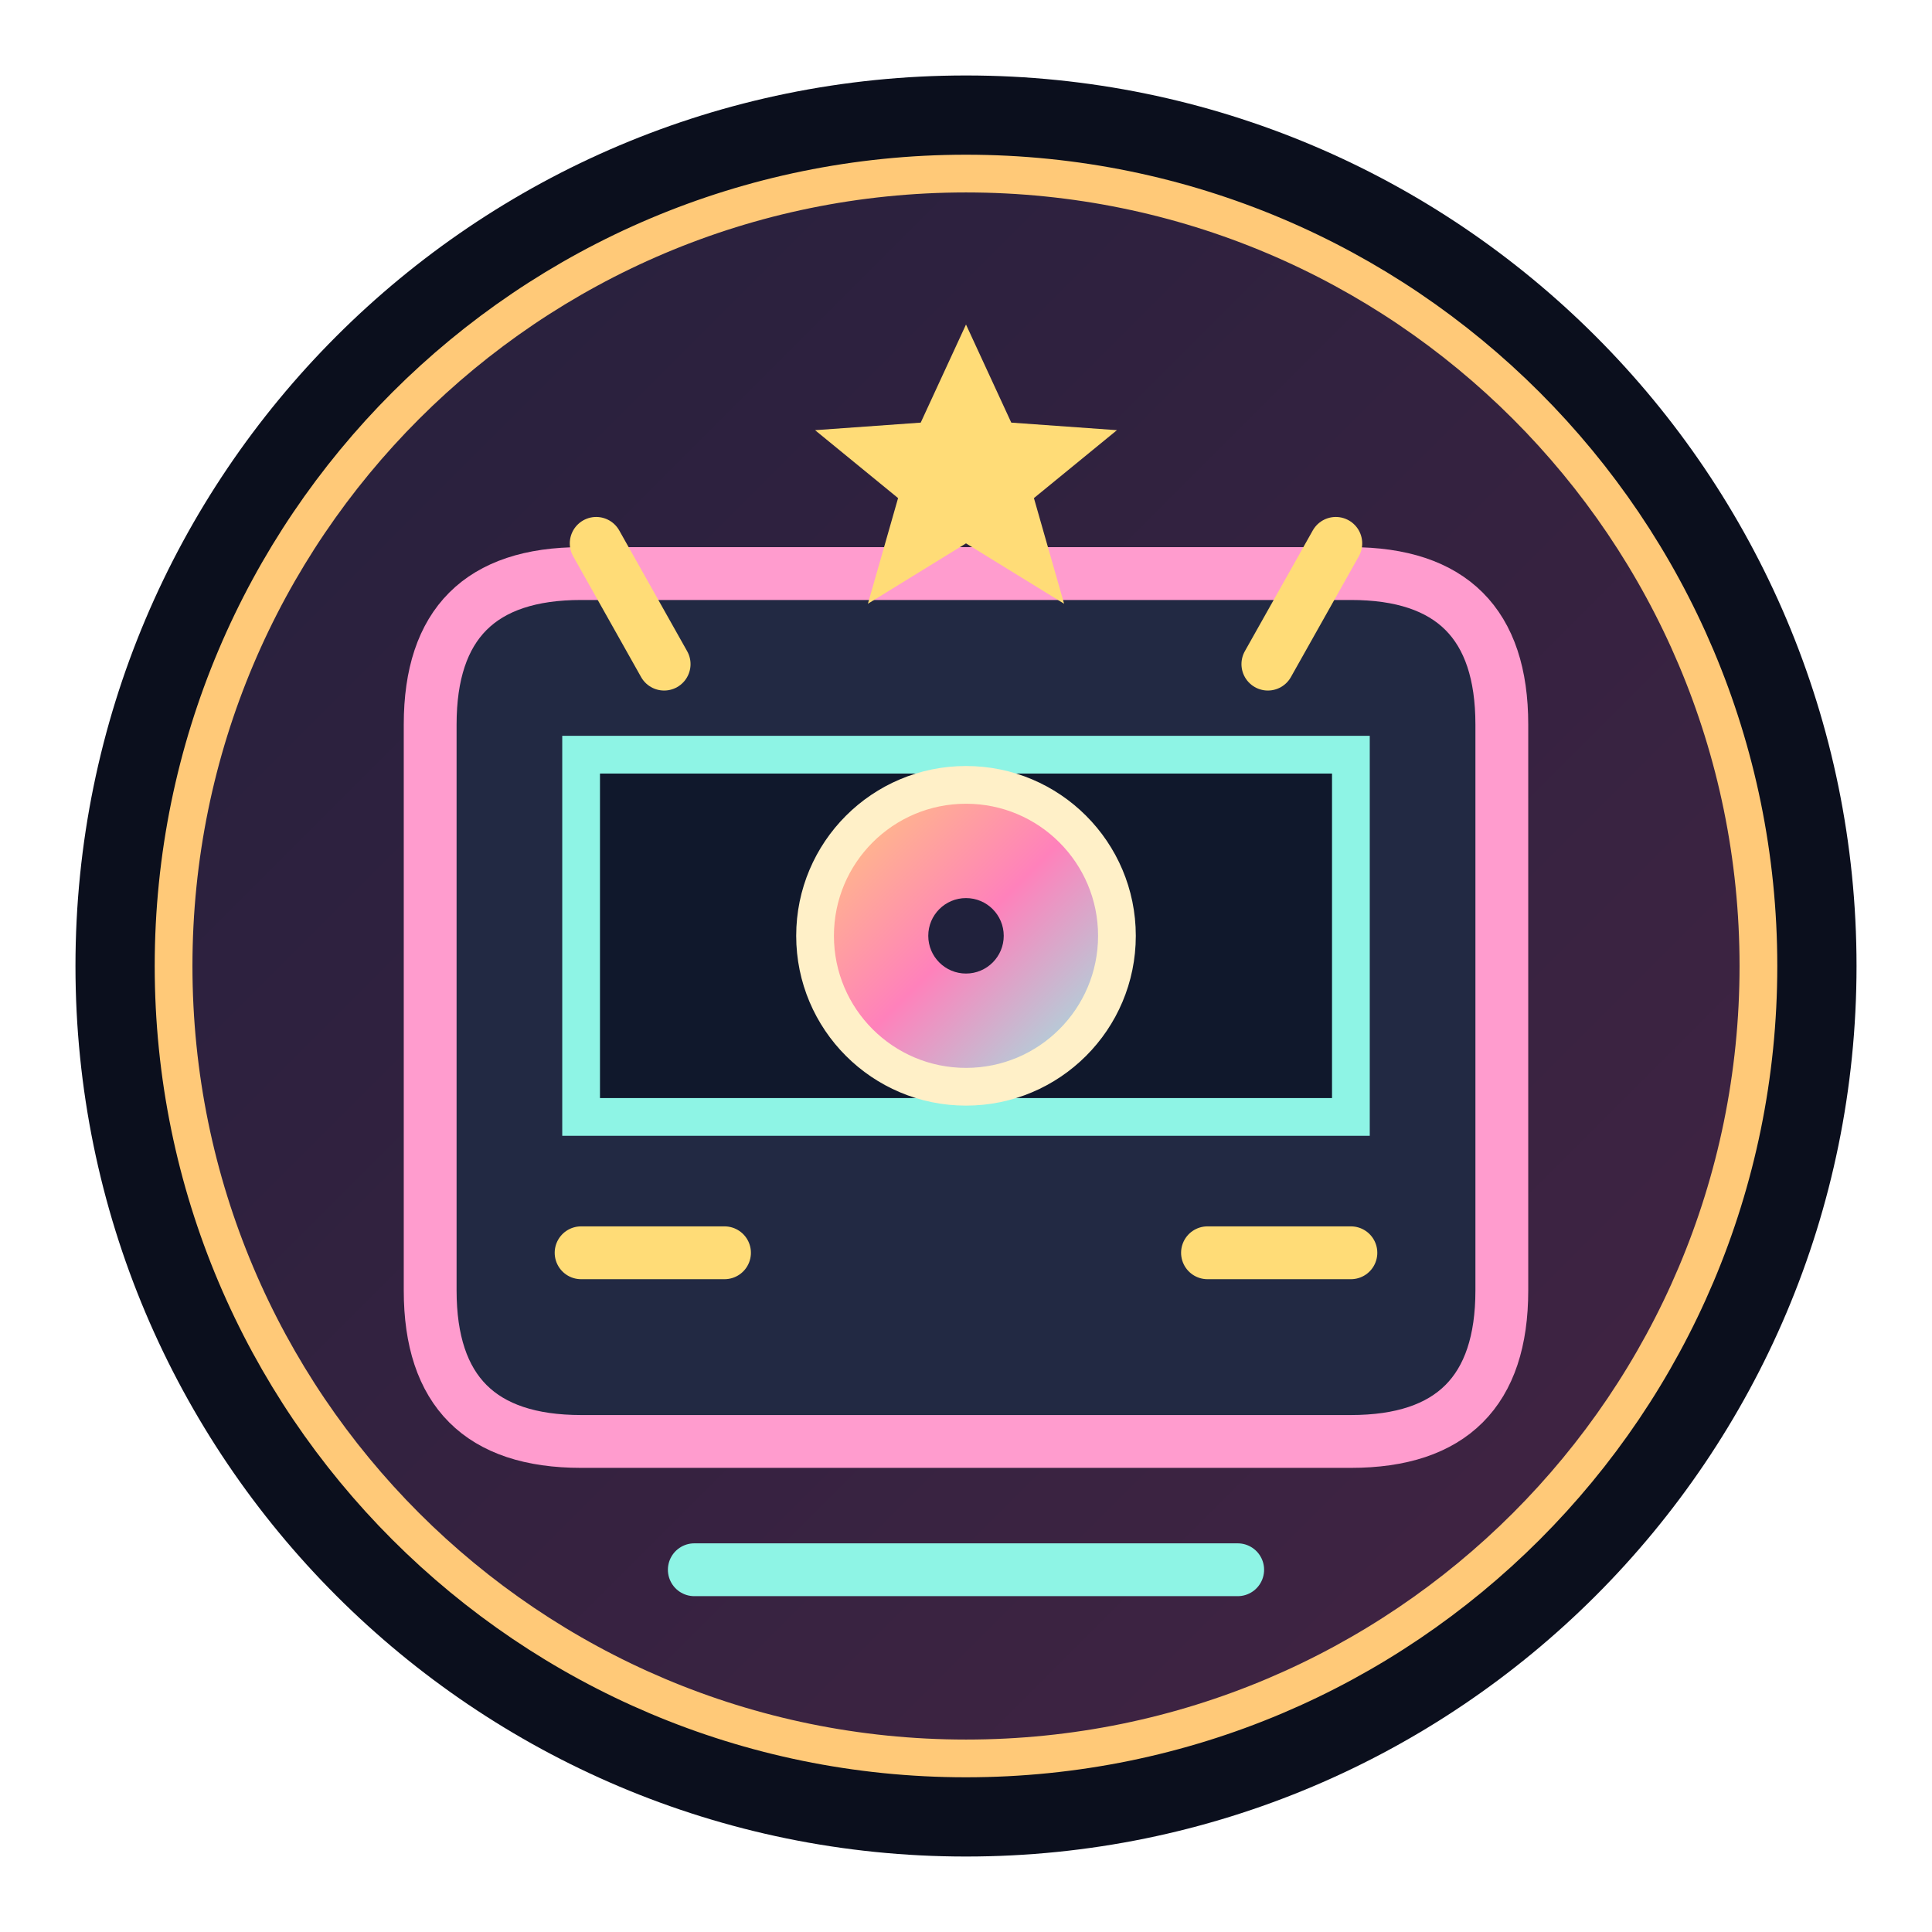
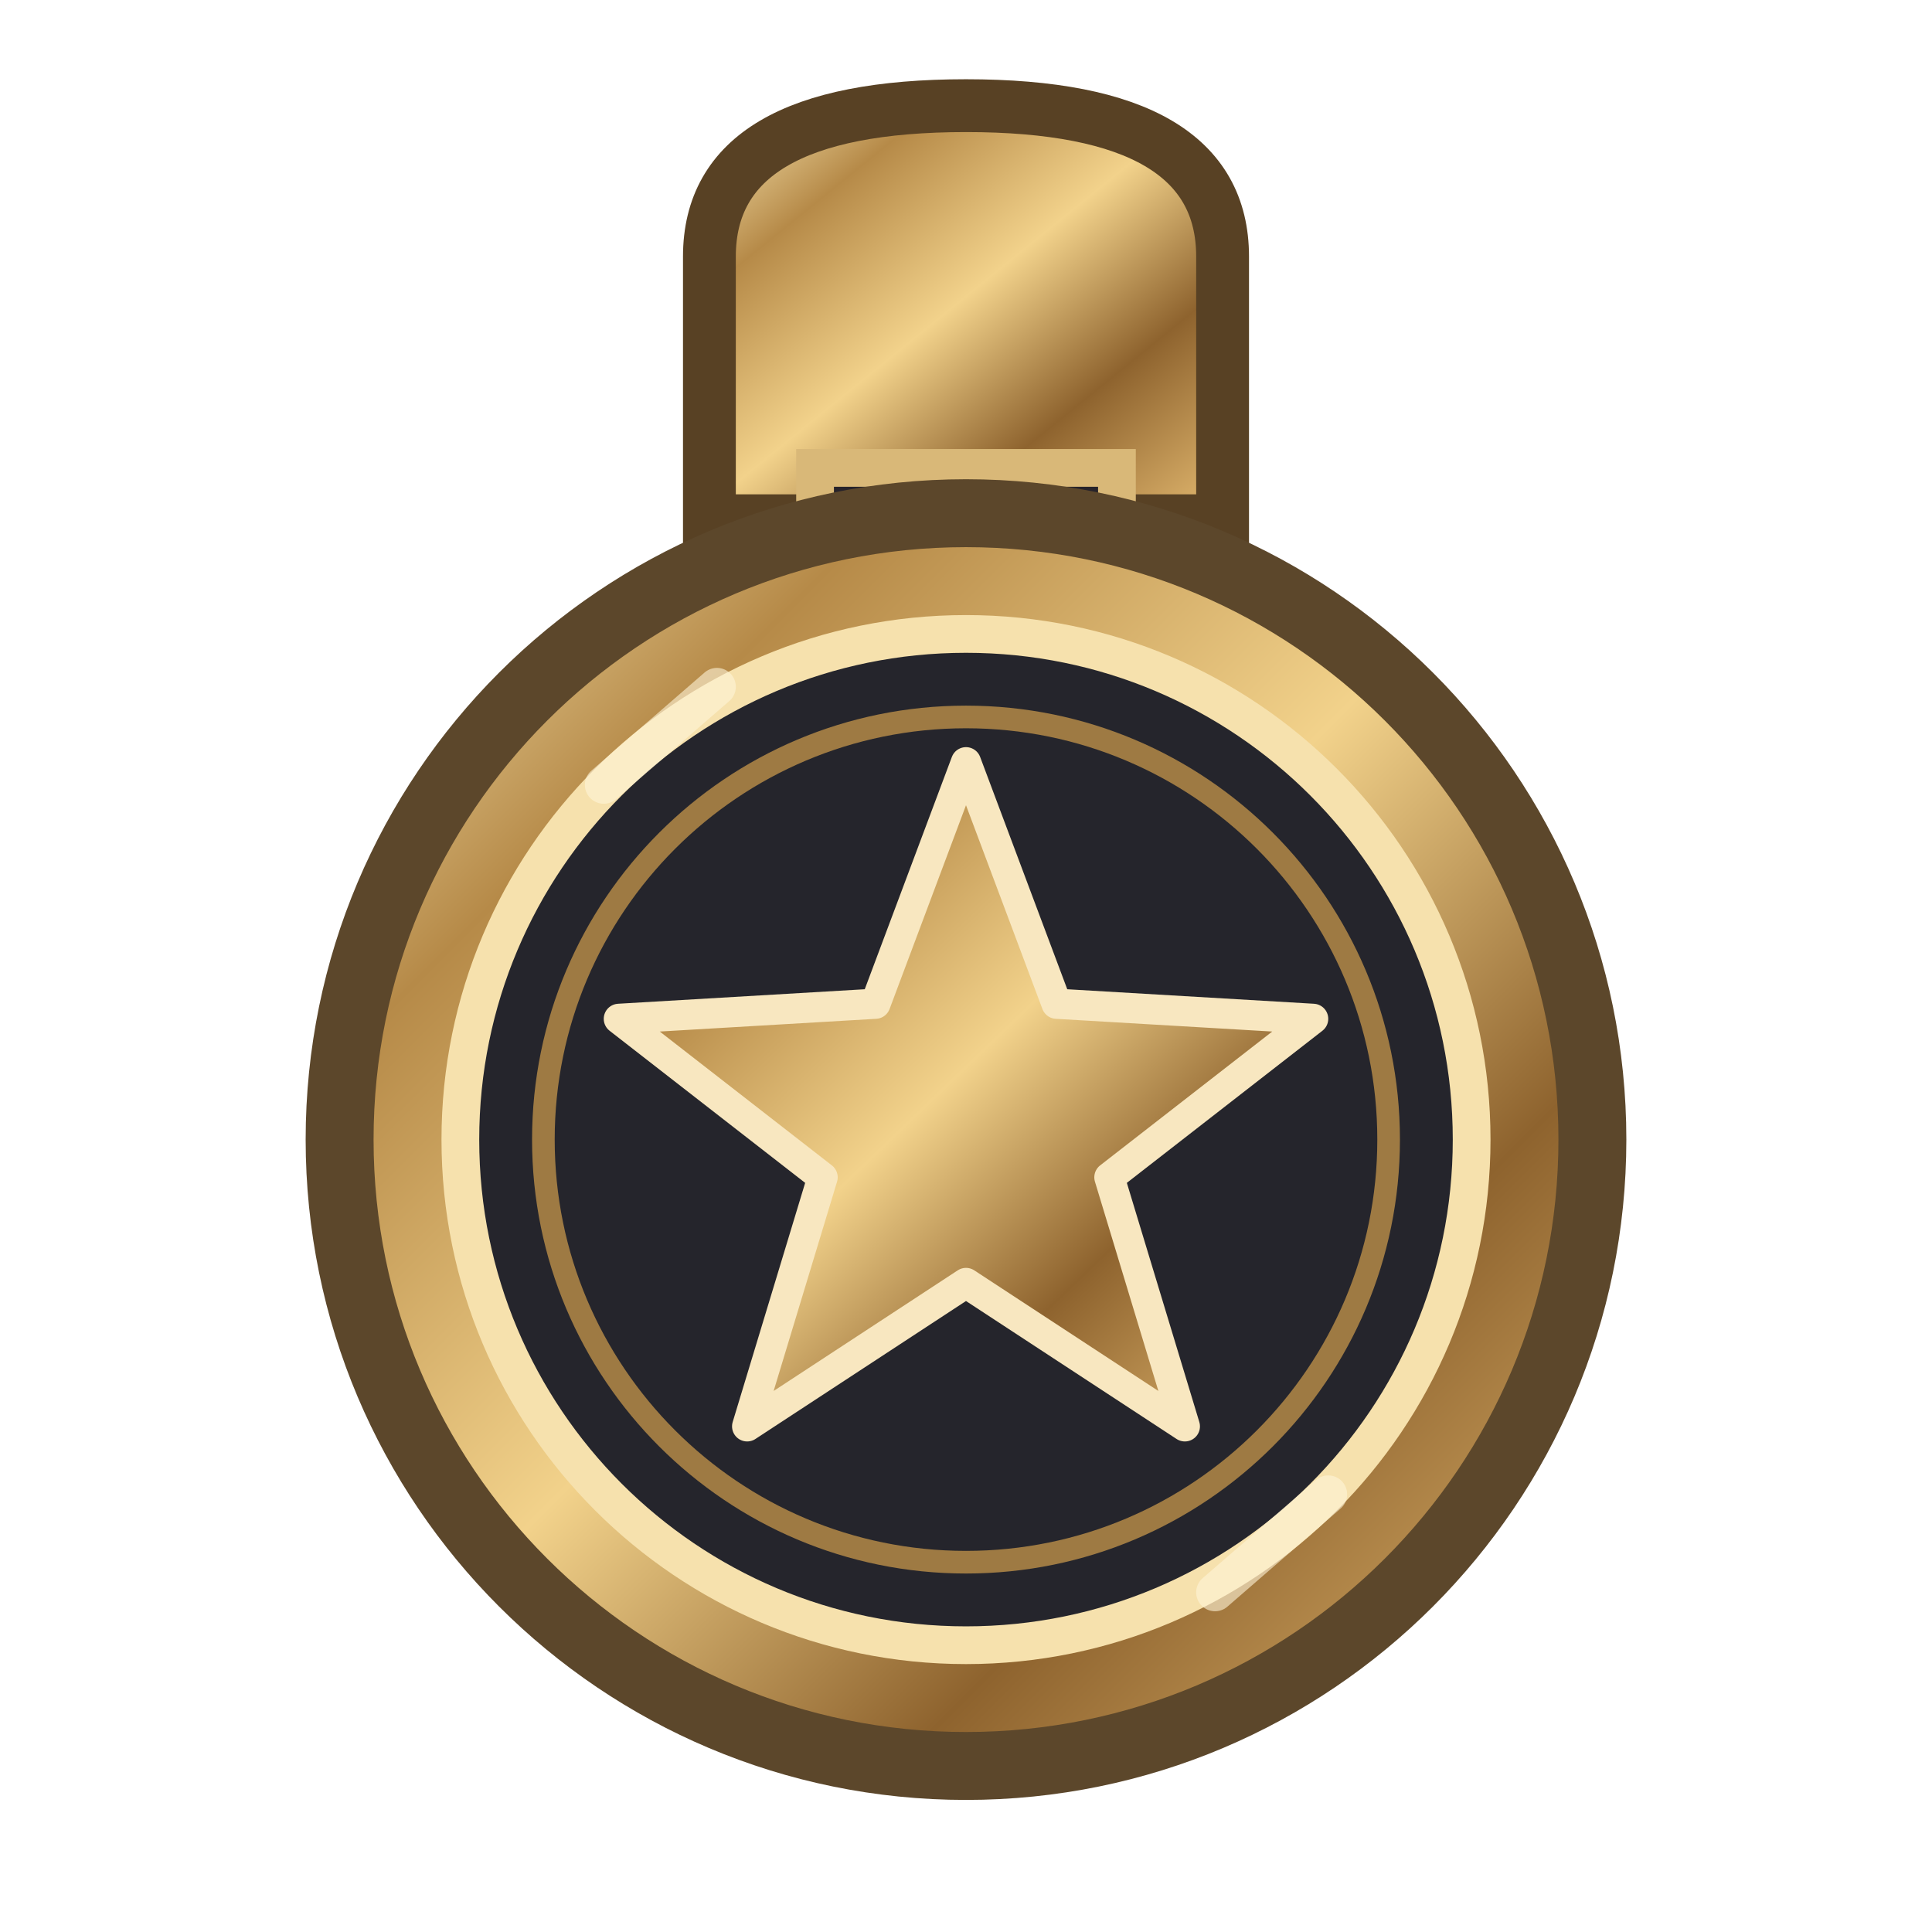
<svg xmlns="http://www.w3.org/2000/svg" viewBox="0 0 256 256">
  <defs>
-     <linearGradient id="bg" x2="1" y2="1">
-       <stop stop-color="#25203d" />
-       <stop offset="1" stop-color="#432443" />
-     </linearGradient>
-     <linearGradient id="disc" x2="1" y2="1">
-       <stop stop-color="#ffcf76" />
-       <stop offset=".5" stop-color="#ff81bb" />
-       <stop offset="1" stop-color="#8df4e7" />
+     <linearGradient id="gold" x1="0" y1="0" x2="1" y2="1">
+       <stop stop-color="#fff0bd" />
+       <stop offset=".22" stop-color="#b68a48" />
+       <stop offset=".48" stop-color="#f2d28b" />
+       <stop offset=".72" stop-color="#8e632e" />
+       <stop offset="1" stop-color="#e7bd73" />
    </linearGradient>
  </defs>
-   <circle cx="128" cy="128" r="118" fill="#0b0f1d" />
-   <circle cx="128" cy="128" r="105" fill="url(#bg)" stroke="#ffc978" stroke-width="5" />
-   <path d="M57 96q0-20 20-20h102q20 0 20 20v75q0 20-20 20H77q-20 0-20-20Z" fill="#222943" stroke="#ff9cce" stroke-width="7" />
-   <path d="M77 100h102v48H77Z" fill="#10182c" stroke="#8ef4e5" stroke-width="5" />
-   <circle cx="128" cy="124" r="20" fill="url(#disc)" stroke="#fff0c8" stroke-width="5" />
-   <circle cx="128" cy="124" r="5" fill="#20213c" />
-   <path d="M77 166h19m64 0h19M88 88l-9-16m89 16 9-16" stroke="#ffdc77" stroke-width="7" stroke-linecap="round" />
-   <path d="M92 208h72" stroke="#8ef4e5" stroke-width="7" stroke-linecap="round" />
-   <path d="m128 43 6 13 14 1-11 9 4 14-13-8-13 8 4-14-11-9 14-1Z" fill="#ffdc77" />
+   <path d="M94 34q0-20 34-20t34 20v35H94Z" fill="url(#gold)" stroke="#584124" stroke-width="7" />
+   <path d="M108 62h40v22h-40Z" fill="#27232a" stroke="#d9b878" stroke-width="5" />
+   <circle cx="128" cy="151" r="83" fill="url(#gold)" stroke="#5c472b" stroke-width="9" />
+   <circle cx="128" cy="151" r="67" fill="#25252c" stroke="#f6e1ad" stroke-width="5" />
+   <circle cx="128" cy="151" r="56" fill="none" stroke="#9e7a43" stroke-width="3" />
+   <path d="m128 101 12 32 34 2-27 21 10 33-29-19-29 19 10-33-27-21 34-2Z" fill="url(#gold)" stroke="#f8e7c0" stroke-width="4" stroke-linejoin="round" />
+   <path d="M80 104 95 91m66 120 15-13" stroke="#fff5d9" stroke-opacity=".6" stroke-width="5" stroke-linecap="round" />
</svg>
